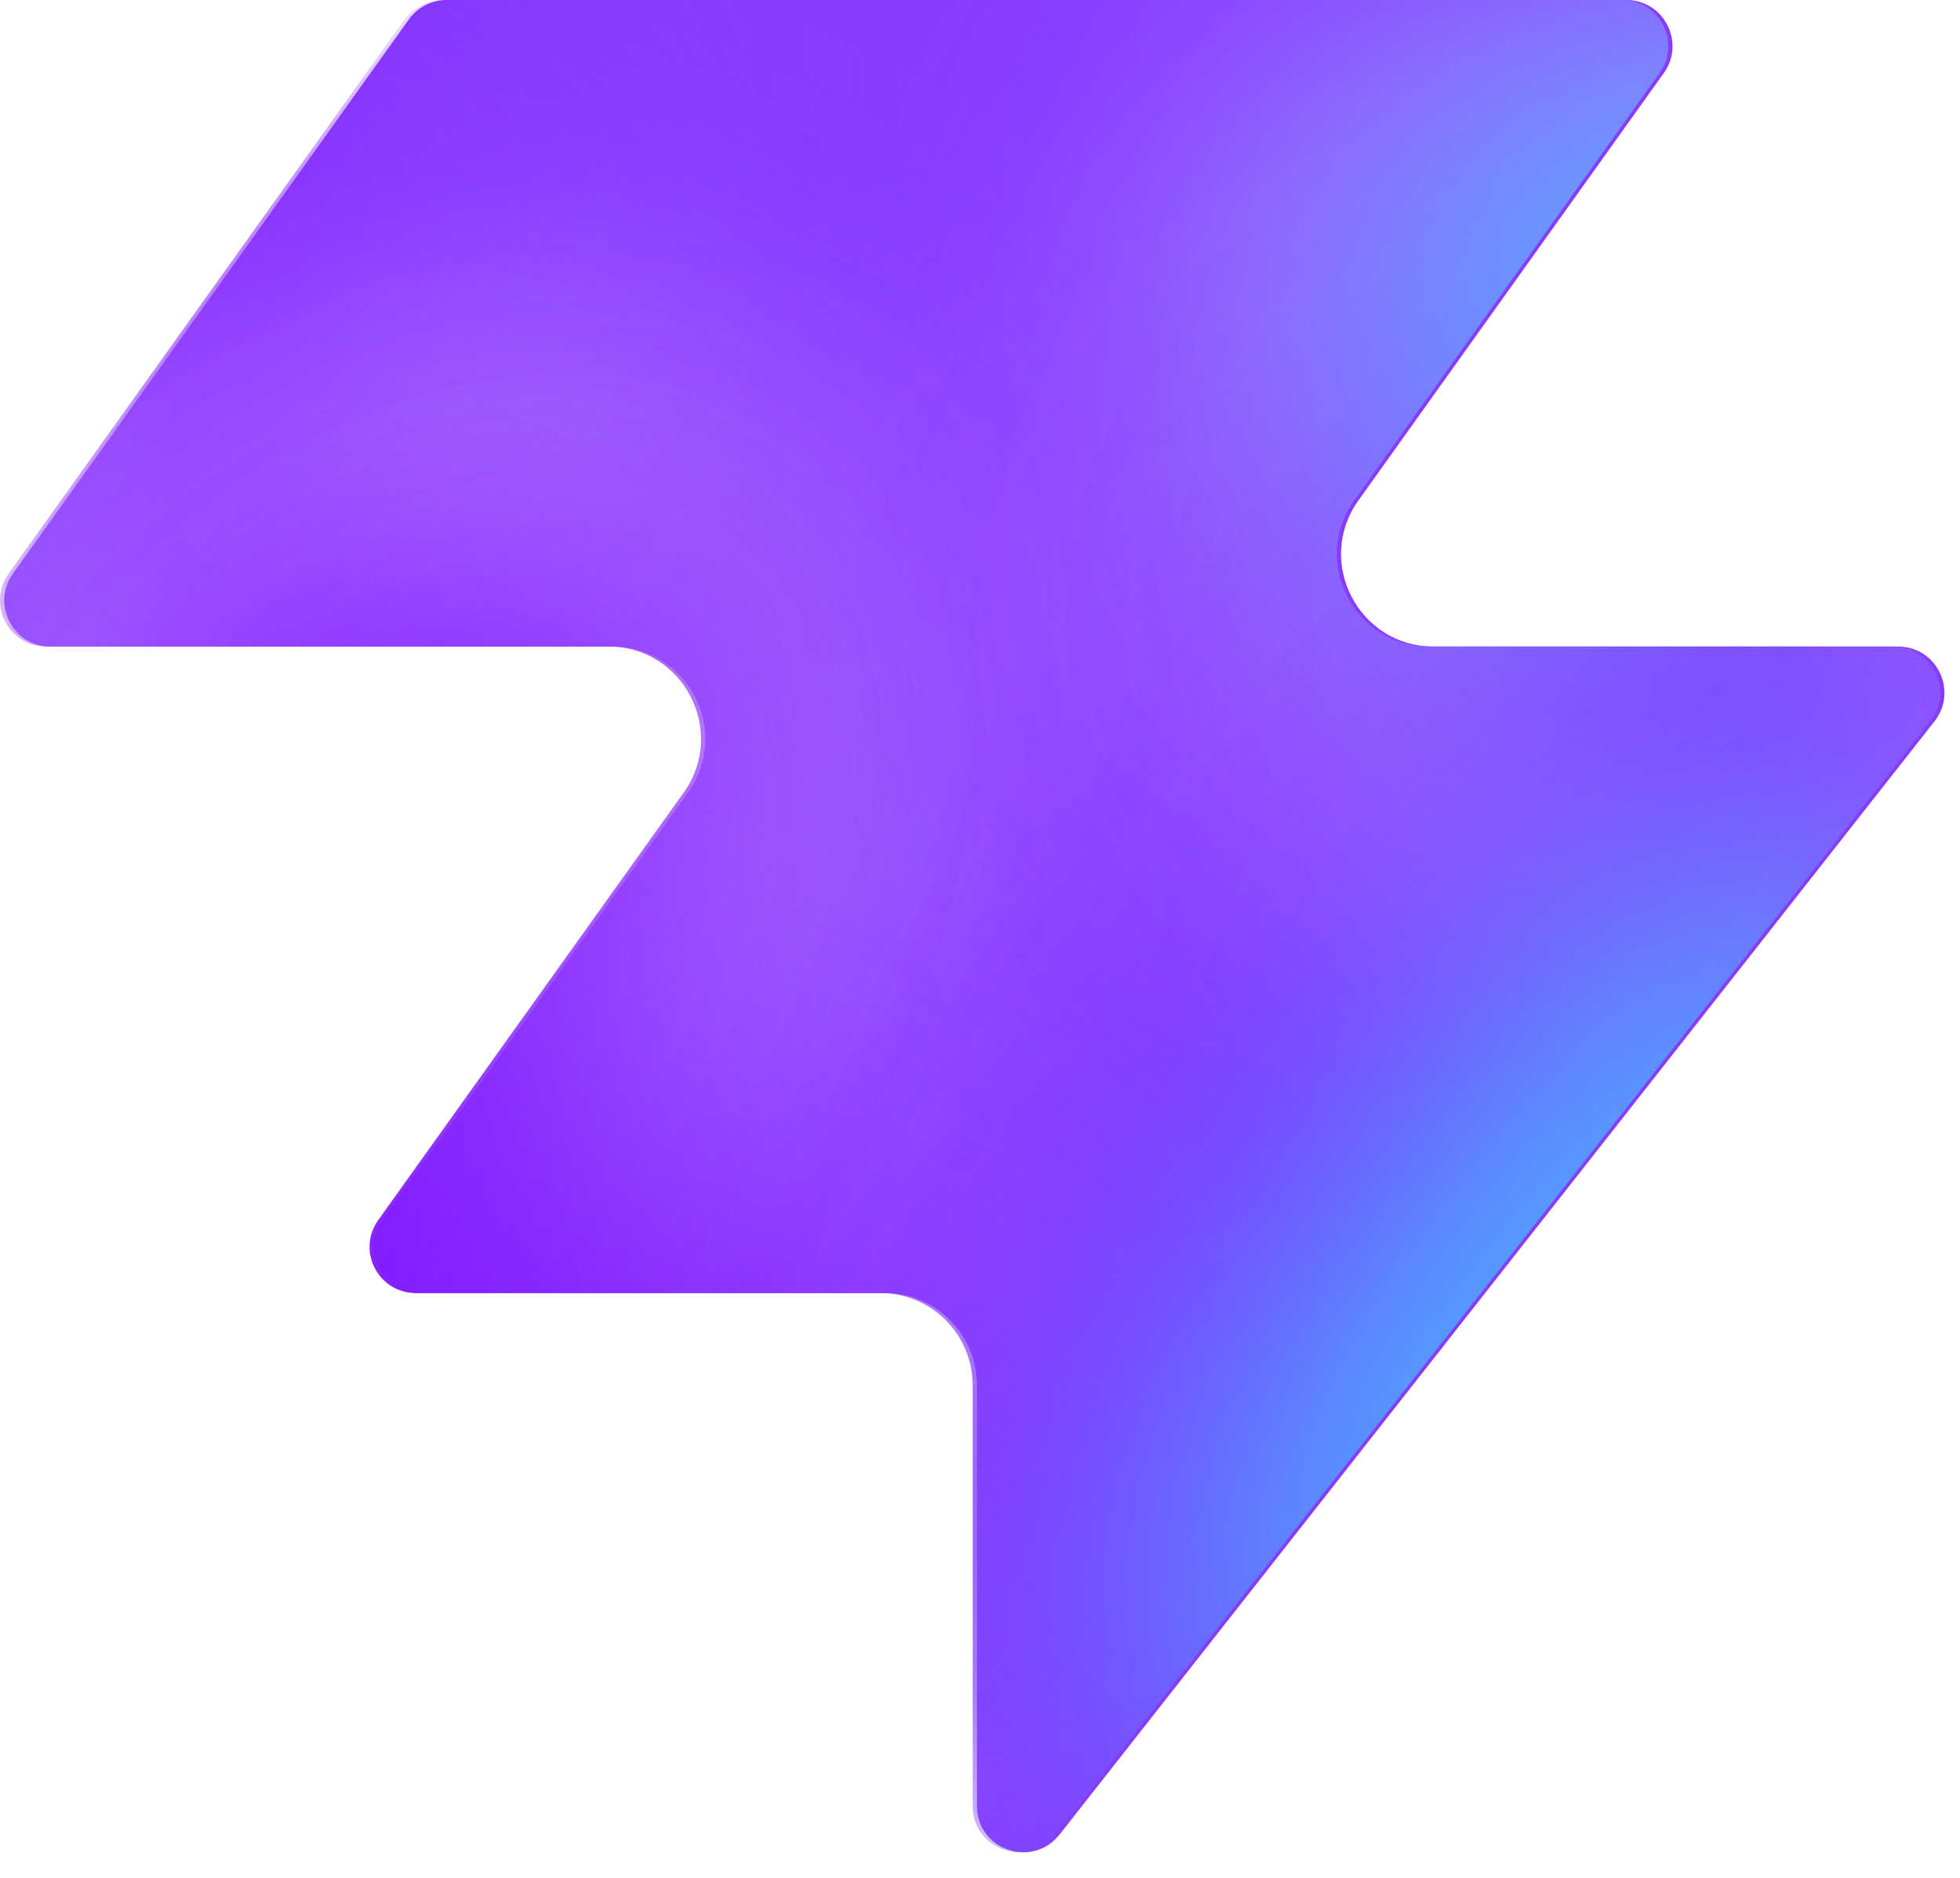
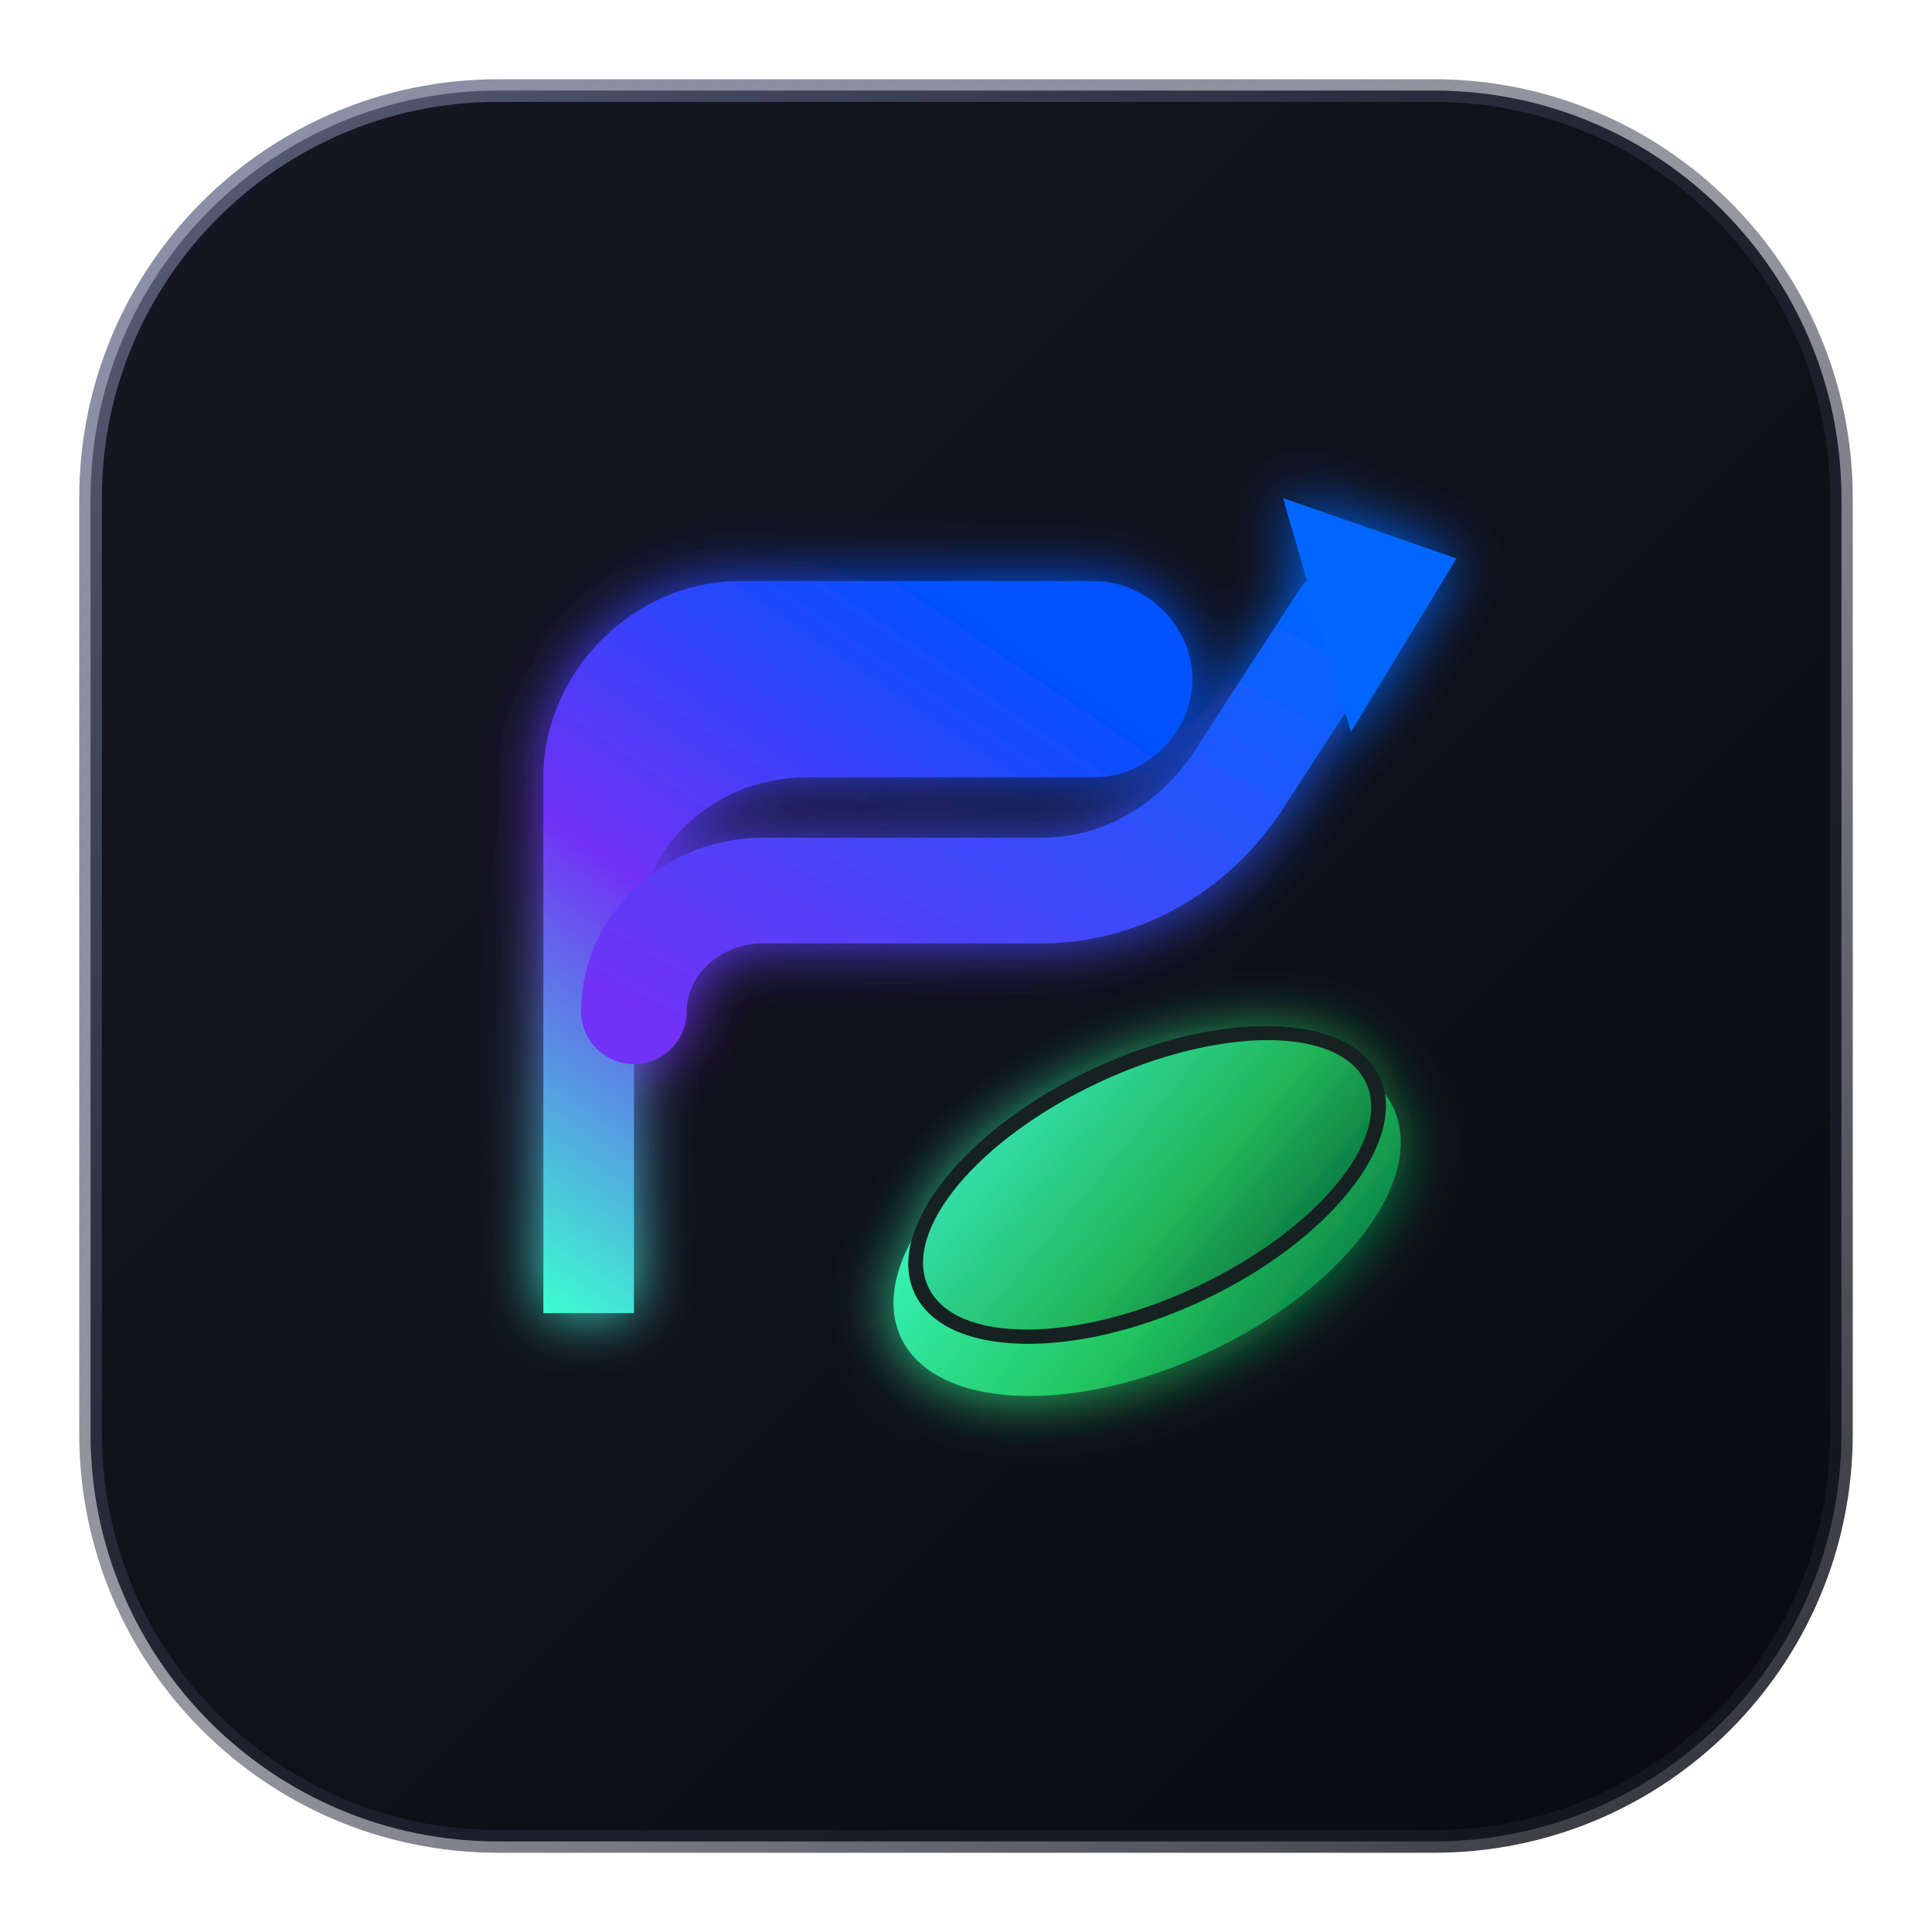
- <svg xmlns="http://www.w3.org/2000/svg" width="48" height="46" fill="none" viewBox="0 0 48 46">
-   <path fill="#863bff" d="M25.946 44.938c-.664.845-2.021.375-2.021-.698V33.937a2.26 2.26 0 0 0-2.262-2.262H10.287c-.92 0-1.456-1.04-.92-1.788l7.48-10.471c1.07-1.497 0-3.578-1.842-3.578H1.237c-.92 0-1.456-1.04-.92-1.788L10.013.474c.214-.297.556-.474.92-.474h28.894c.92 0 1.456 1.04.92 1.788l-7.48 10.471c-1.07 1.498 0 3.579 1.842 3.579h11.377c.943 0 1.473 1.088.89 1.83L25.947 44.94z" style="fill:#863bff;fill:color(display-p3 .525 .23 1);fill-opacity:1" />
-   <mask id="a" width="48" height="46" x="0" y="0" maskUnits="userSpaceOnUse" style="mask-type:alpha">
-     <path fill="#000" d="M25.842 44.938c-.664.844-2.021.375-2.021-.698V33.937a2.26 2.26 0 0 0-2.262-2.262H10.183c-.92 0-1.456-1.04-.92-1.788l7.48-10.471c1.07-1.498 0-3.579-1.842-3.579H1.133c-.92 0-1.456-1.04-.92-1.787L9.91.473c.214-.297.556-.474.92-.474h28.894c.92 0 1.456 1.04.92 1.788l-7.48 10.471c-1.07 1.498 0 3.578 1.842 3.578h11.377c.943 0 1.473 1.088.89 1.832L25.843 44.94z" style="fill:#000;fill-opacity:1" />
-   </mask>
-   <g mask="url(#a)">
-     <g filter="url(#b)">
-       <ellipse cx="5.508" cy="14.704" fill="#ede6ff" rx="5.508" ry="14.704" style="fill:#ede6ff;fill:color(display-p3 .927 .903 1);fill-opacity:1" transform="matrix(.00324 1 1 -.00324 -4.47 31.516)" />
-     </g>
-     <g filter="url(#c)">
-       <ellipse cx="10.399" cy="29.851" fill="#ede6ff" rx="10.399" ry="29.851" style="fill:#ede6ff;fill:color(display-p3 .927 .903 1);fill-opacity:1" transform="matrix(.00324 1 1 -.00324 -39.328 7.883)" />
-     </g>
-     <g filter="url(#d)">
-       <ellipse cx="5.508" cy="30.487" fill="#7e14ff" rx="5.508" ry="30.487" style="fill:#7e14ff;fill:color(display-p3 .492 .077 1);fill-opacity:1" transform="rotate(89.814 -25.913 -14.639)scale(1 -1)" />
-     </g>
-     <g filter="url(#e)">
-       <ellipse cx="5.508" cy="30.599" fill="#7e14ff" rx="5.508" ry="30.599" style="fill:#7e14ff;fill:color(display-p3 .492 .077 1);fill-opacity:1" transform="rotate(89.814 -32.644 -3.334)scale(1 -1)" />
-     </g>
-     <g filter="url(#f)">
-       <ellipse cx="5.508" cy="30.599" fill="#7e14ff" rx="5.508" ry="30.599" style="fill:#7e14ff;fill:color(display-p3 .492 .077 1);fill-opacity:1" transform="matrix(.00324 1 1 -.00324 -34.34 30.47)" />
-     </g>
-     <g filter="url(#g)">
-       <ellipse cx="14.072" cy="22.078" fill="#ede6ff" rx="14.072" ry="22.078" style="fill:#ede6ff;fill:color(display-p3 .927 .903 1);fill-opacity:1" transform="rotate(93.35 24.506 48.493)scale(-1 1)" />
-     </g>
-     <g filter="url(#h)">
-       <ellipse cx="3.47" cy="21.501" fill="#7e14ff" rx="3.47" ry="21.501" style="fill:#7e14ff;fill:color(display-p3 .492 .077 1);fill-opacity:1" transform="rotate(89.009 28.708 47.59)scale(-1 1)" />
-     </g>
-     <g filter="url(#i)">
-       <ellipse cx="3.47" cy="21.501" fill="#7e14ff" rx="3.47" ry="21.501" style="fill:#7e14ff;fill:color(display-p3 .492 .077 1);fill-opacity:1" transform="rotate(89.009 28.708 47.59)scale(-1 1)" />
-     </g>
-     <g filter="url(#j)">
-       <ellipse cx=".387" cy="8.972" fill="#7e14ff" rx="4.407" ry="29.108" style="fill:#7e14ff;fill:color(display-p3 .492 .077 1);fill-opacity:1" transform="rotate(39.51 .387 8.972)" />
-     </g>
-     <g filter="url(#k)">
-       <ellipse cx="47.523" cy="-6.092" fill="#7e14ff" rx="4.407" ry="29.108" style="fill:#7e14ff;fill:color(display-p3 .492 .077 1);fill-opacity:1" transform="rotate(37.892 47.523 -6.092)" />
-     </g>
-     <g filter="url(#l)">
-       <ellipse cx="41.412" cy="6.333" fill="#47bfff" rx="5.971" ry="9.665" style="fill:#47bfff;fill:color(display-p3 .28 .748 1);fill-opacity:1" transform="rotate(37.892 41.412 6.333)" />
-     </g>
-     <g filter="url(#m)">
-       <ellipse cx="-1.879" cy="38.332" fill="#7e14ff" rx="4.407" ry="29.108" style="fill:#7e14ff;fill:color(display-p3 .492 .077 1);fill-opacity:1" transform="rotate(37.892 -1.88 38.332)" />
-     </g>
-     <g filter="url(#n)">
-       <ellipse cx="-1.879" cy="38.332" fill="#7e14ff" rx="4.407" ry="29.108" style="fill:#7e14ff;fill:color(display-p3 .492 .077 1);fill-opacity:1" transform="rotate(37.892 -1.88 38.332)" />
-     </g>
-     <g filter="url(#o)">
-       <ellipse cx="35.651" cy="29.907" fill="#7e14ff" rx="4.407" ry="29.108" style="fill:#7e14ff;fill:color(display-p3 .492 .077 1);fill-opacity:1" transform="rotate(37.892 35.651 29.907)" />
-     </g>
-     <g filter="url(#p)">
-       <ellipse cx="38.418" cy="32.4" fill="#47bfff" rx="5.971" ry="15.297" style="fill:#47bfff;fill:color(display-p3 .28 .748 1);fill-opacity:1" transform="rotate(37.892 38.418 32.4)" />
-     </g>
-   </g>
+ <svg xmlns="http://www.w3.org/2000/svg" viewBox="0 0 512 512" width="512" height="512">
  <defs>
-     <filter id="b" width="60.045" height="41.654" x="-19.77" y="16.149" color-interpolation-filters="sRGB" filterUnits="userSpaceOnUse">
-       <feFlood flood-opacity="0" result="BackgroundImageFix" />
-       <feBlend in="SourceGraphic" in2="BackgroundImageFix" result="shape" />
-       <feGaussianBlur result="effect1_foregroundBlur_2002_17158" stdDeviation="7.659" />
-     </filter>
-     <filter id="c" width="90.34" height="51.437" x="-54.613" y="-7.533" color-interpolation-filters="sRGB" filterUnits="userSpaceOnUse">
-       <feFlood flood-opacity="0" result="BackgroundImageFix" />
-       <feBlend in="SourceGraphic" in2="BackgroundImageFix" result="shape" />
-       <feGaussianBlur result="effect1_foregroundBlur_2002_17158" stdDeviation="7.659" />
-     </filter>
-     <filter id="d" width="79.355" height="29.4" x="-49.64" y="2.03" color-interpolation-filters="sRGB" filterUnits="userSpaceOnUse">
-       <feFlood flood-opacity="0" result="BackgroundImageFix" />
-       <feBlend in="SourceGraphic" in2="BackgroundImageFix" result="shape" />
-       <feGaussianBlur result="effect1_foregroundBlur_2002_17158" stdDeviation="4.596" />
-     </filter>
-     <filter id="e" width="79.579" height="29.4" x="-45.045" y="20.029" color-interpolation-filters="sRGB" filterUnits="userSpaceOnUse">
-       <feFlood flood-opacity="0" result="BackgroundImageFix" />
-       <feBlend in="SourceGraphic" in2="BackgroundImageFix" result="shape" />
-       <feGaussianBlur result="effect1_foregroundBlur_2002_17158" stdDeviation="4.596" />
-     </filter>
-     <filter id="f" width="79.579" height="29.4" x="-43.513" y="21.178" color-interpolation-filters="sRGB" filterUnits="userSpaceOnUse">
-       <feFlood flood-opacity="0" result="BackgroundImageFix" />
-       <feBlend in="SourceGraphic" in2="BackgroundImageFix" result="shape" />
-       <feGaussianBlur result="effect1_foregroundBlur_2002_17158" stdDeviation="4.596" />
-     </filter>
-     <filter id="g" width="74.749" height="58.852" x="15.756" y="-17.901" color-interpolation-filters="sRGB" filterUnits="userSpaceOnUse">
-       <feFlood flood-opacity="0" result="BackgroundImageFix" />
-       <feBlend in="SourceGraphic" in2="BackgroundImageFix" result="shape" />
-       <feGaussianBlur result="effect1_foregroundBlur_2002_17158" stdDeviation="7.659" />
-     </filter>
-     <filter id="h" width="61.377" height="25.362" x="23.548" y="2.284" color-interpolation-filters="sRGB" filterUnits="userSpaceOnUse">
-       <feFlood flood-opacity="0" result="BackgroundImageFix" />
-       <feBlend in="SourceGraphic" in2="BackgroundImageFix" result="shape" />
-       <feGaussianBlur result="effect1_foregroundBlur_2002_17158" stdDeviation="4.596" />
-     </filter>
-     <filter id="i" width="61.377" height="25.362" x="23.548" y="2.284" color-interpolation-filters="sRGB" filterUnits="userSpaceOnUse">
-       <feFlood flood-opacity="0" result="BackgroundImageFix" />
-       <feBlend in="SourceGraphic" in2="BackgroundImageFix" result="shape" />
-       <feGaussianBlur result="effect1_foregroundBlur_2002_17158" stdDeviation="4.596" />
-     </filter>
-     <filter id="j" width="56.045" height="63.649" x="-27.636" y="-22.853" color-interpolation-filters="sRGB" filterUnits="userSpaceOnUse">
-       <feFlood flood-opacity="0" result="BackgroundImageFix" />
-       <feBlend in="SourceGraphic" in2="BackgroundImageFix" result="shape" />
-       <feGaussianBlur result="effect1_foregroundBlur_2002_17158" stdDeviation="4.596" />
-     </filter>
-     <filter id="k" width="54.814" height="64.646" x="20.116" y="-38.415" color-interpolation-filters="sRGB" filterUnits="userSpaceOnUse">
-       <feFlood flood-opacity="0" result="BackgroundImageFix" />
-       <feBlend in="SourceGraphic" in2="BackgroundImageFix" result="shape" />
-       <feGaussianBlur result="effect1_foregroundBlur_2002_17158" stdDeviation="4.596" />
-     </filter>
-     <filter id="l" width="33.541" height="35.313" x="24.641" y="-11.323" color-interpolation-filters="sRGB" filterUnits="userSpaceOnUse">
-       <feFlood flood-opacity="0" result="BackgroundImageFix" />
-       <feBlend in="SourceGraphic" in2="BackgroundImageFix" result="shape" />
-       <feGaussianBlur result="effect1_foregroundBlur_2002_17158" stdDeviation="4.596" />
-     </filter>
-     <filter id="m" width="54.814" height="64.646" x="-29.286" y="6.009" color-interpolation-filters="sRGB" filterUnits="userSpaceOnUse">
-       <feFlood flood-opacity="0" result="BackgroundImageFix" />
-       <feBlend in="SourceGraphic" in2="BackgroundImageFix" result="shape" />
-       <feGaussianBlur result="effect1_foregroundBlur_2002_17158" stdDeviation="4.596" />
-     </filter>
-     <filter id="n" width="54.814" height="64.646" x="-29.286" y="6.009" color-interpolation-filters="sRGB" filterUnits="userSpaceOnUse">
-       <feFlood flood-opacity="0" result="BackgroundImageFix" />
-       <feBlend in="SourceGraphic" in2="BackgroundImageFix" result="shape" />
-       <feGaussianBlur result="effect1_foregroundBlur_2002_17158" stdDeviation="4.596" />
-     </filter>
-     <filter id="o" width="54.814" height="64.646" x="8.244" y="-2.416" color-interpolation-filters="sRGB" filterUnits="userSpaceOnUse">
-       <feFlood flood-opacity="0" result="BackgroundImageFix" />
-       <feBlend in="SourceGraphic" in2="BackgroundImageFix" result="shape" />
-       <feGaussianBlur result="effect1_foregroundBlur_2002_17158" stdDeviation="4.596" />
-     </filter>
-     <filter id="p" width="39.409" height="43.623" x="18.713" y="10.588" color-interpolation-filters="sRGB" filterUnits="userSpaceOnUse">
-       <feFlood flood-opacity="0" result="BackgroundImageFix" />
-       <feBlend in="SourceGraphic" in2="BackgroundImageFix" result="shape" />
-       <feGaussianBlur result="effect1_foregroundBlur_2002_17158" stdDeviation="4.596" />
+     <linearGradient id="bgGrad" x1="0%" y1="0%" x2="100%" y2="100%">
+       <stop offset="0%" stop-color="#161724" />
+       <stop offset="100%" stop-color="#0a0a10" />
+     </linearGradient>
+     <linearGradient id="rimGrad" x1="0%" y1="0%" x2="100%" y2="100%">
+       <stop offset="0%" stop-color="#707694" stop-opacity="0.8" />
+       <stop offset="50%" stop-color="#2d3042" stop-opacity="0.5" />
+       <stop offset="100%" stop-color="#12131b" stop-opacity="0.9" />
+     </linearGradient>
+     <linearGradient id="ribbonGrad" x1="0%" y1="100%" x2="60%" y2="0%">
+       <stop offset="0%" stop-color="#3cffd0" />
+       <stop offset="50%" stop-color="#7132f5" />
+       <stop offset="100%" stop-color="#0052ff" />
+     </linearGradient>
+     <linearGradient id="arrowGrad" x1="0%" y1="100%" x2="100%" y2="0%">
+       <stop offset="0%" stop-color="#7132f5" />
+       <stop offset="100%" stop-color="#0066ff" />
+     </linearGradient>
+     <linearGradient id="coinGrad" x1="0%" y1="0%" x2="100%" y2="100%">
+       <stop offset="0%" stop-color="#3cffd0" />
+       <stop offset="60%" stop-color="#22c55e" />
+       <stop offset="100%" stop-color="#026b3f" />
+     </linearGradient>
+     <filter id="neonGlow" x="-20%" y="-20%" width="140%" height="140%">
+       <feGaussianBlur stdDeviation="8" result="blur" />
+       <feComposite in="SourceGraphic" in2="blur" operator="over" />
    </filter>
  </defs>
+   <rect x="24" y="24" width="464" height="464" rx="108" fill="url(#bgGrad)" />
+   <rect x="24" y="24" width="464" height="464" rx="108" fill="none" stroke="url(#rimGrad)" stroke-width="6" />
+   <g filter="url(#neonGlow)">
+     <ellipse cx="304" cy="324" rx="72" ry="38" fill="url(#coinGrad)" transform="rotate(-25 304 324)" />
+     <ellipse cx="304" cy="314" rx="68" ry="34" fill="#132420" transform="rotate(-25 304 314)" />
+     <ellipse cx="304" cy="314" rx="64" ry="30" fill="url(#coinGrad)" fill-opacity="0.9" transform="rotate(-25 304 314)" />
+     <path d="M168 348 L168 252 C168 226 188 206 214 206 L290 206 C304 206 316 194 316 180 C316 166 304 154 290 154 L196 154 C168 154 144 178 144 206 L144 348 Z" fill="url(#ribbonGrad)" />
+     <path d="M168 268 C168 250 184 236 202 236 L276 236 C298 236 318 224 330 204 L356 164" fill="none" stroke="url(#arrowGrad)" stroke-width="28" stroke-linecap="round" />
+     <polygon points="340,132 386,148 358,194" fill="#0066ff" />
+   </g>
</svg>
